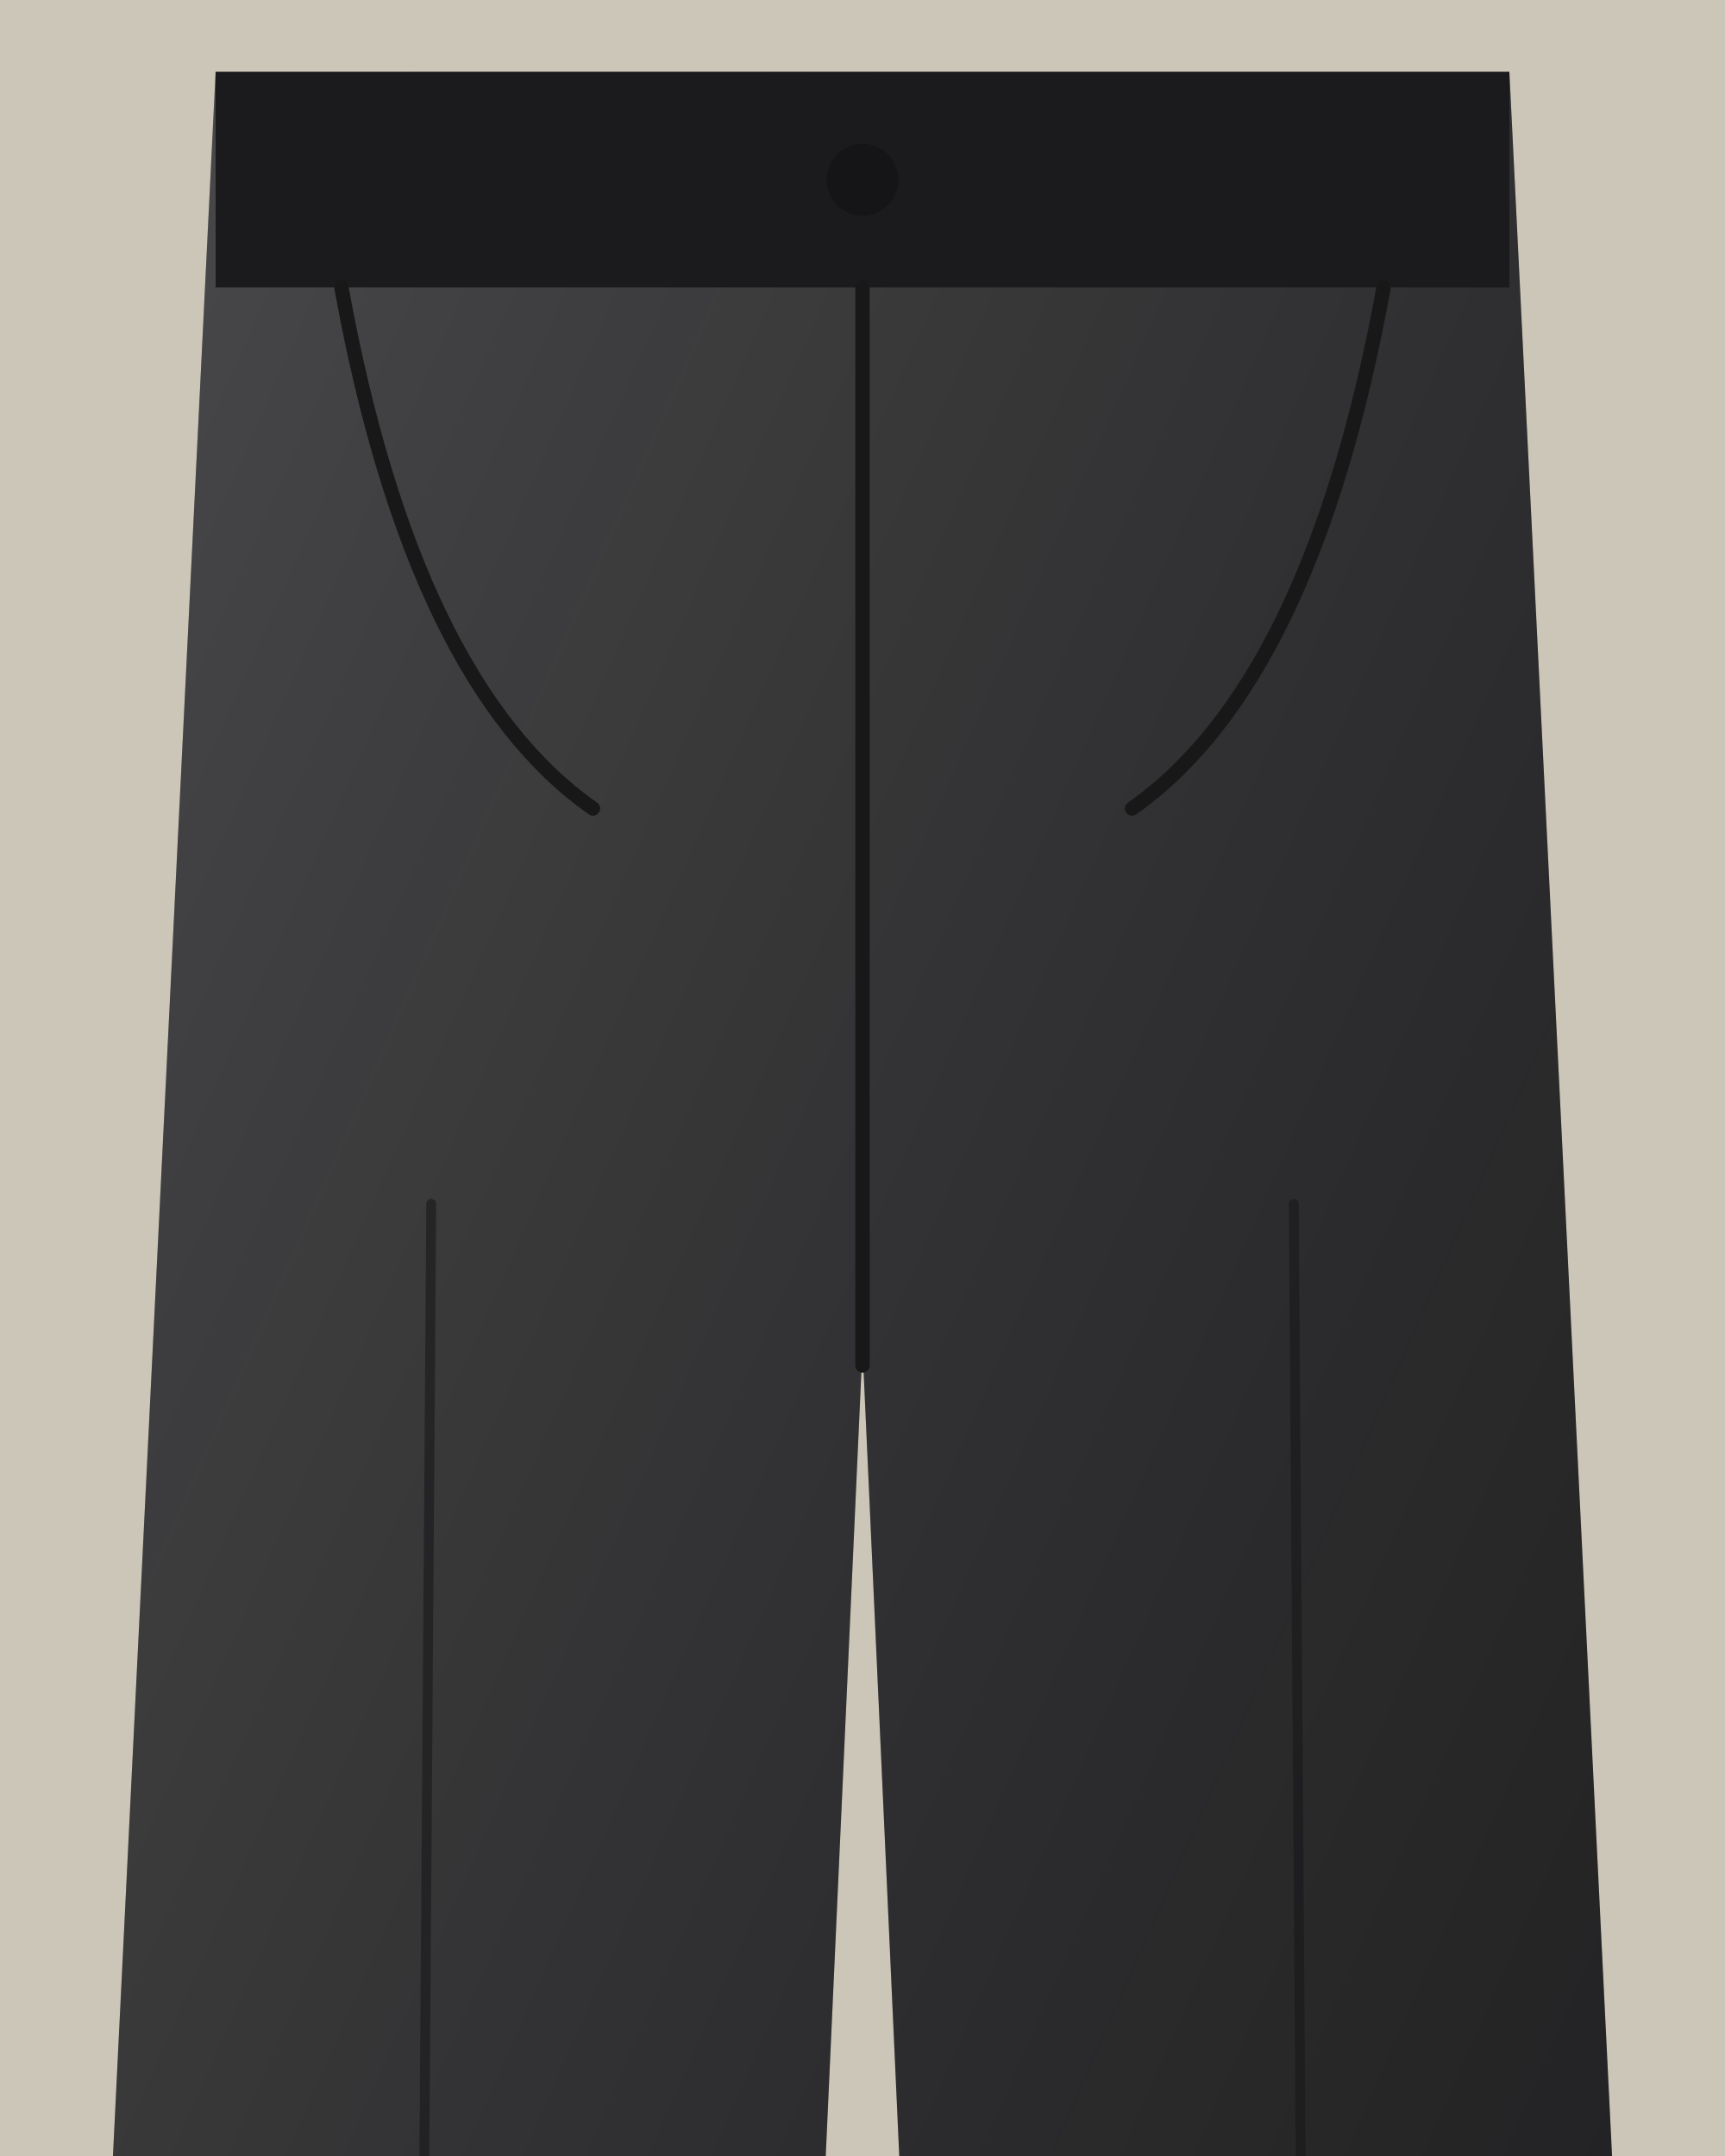
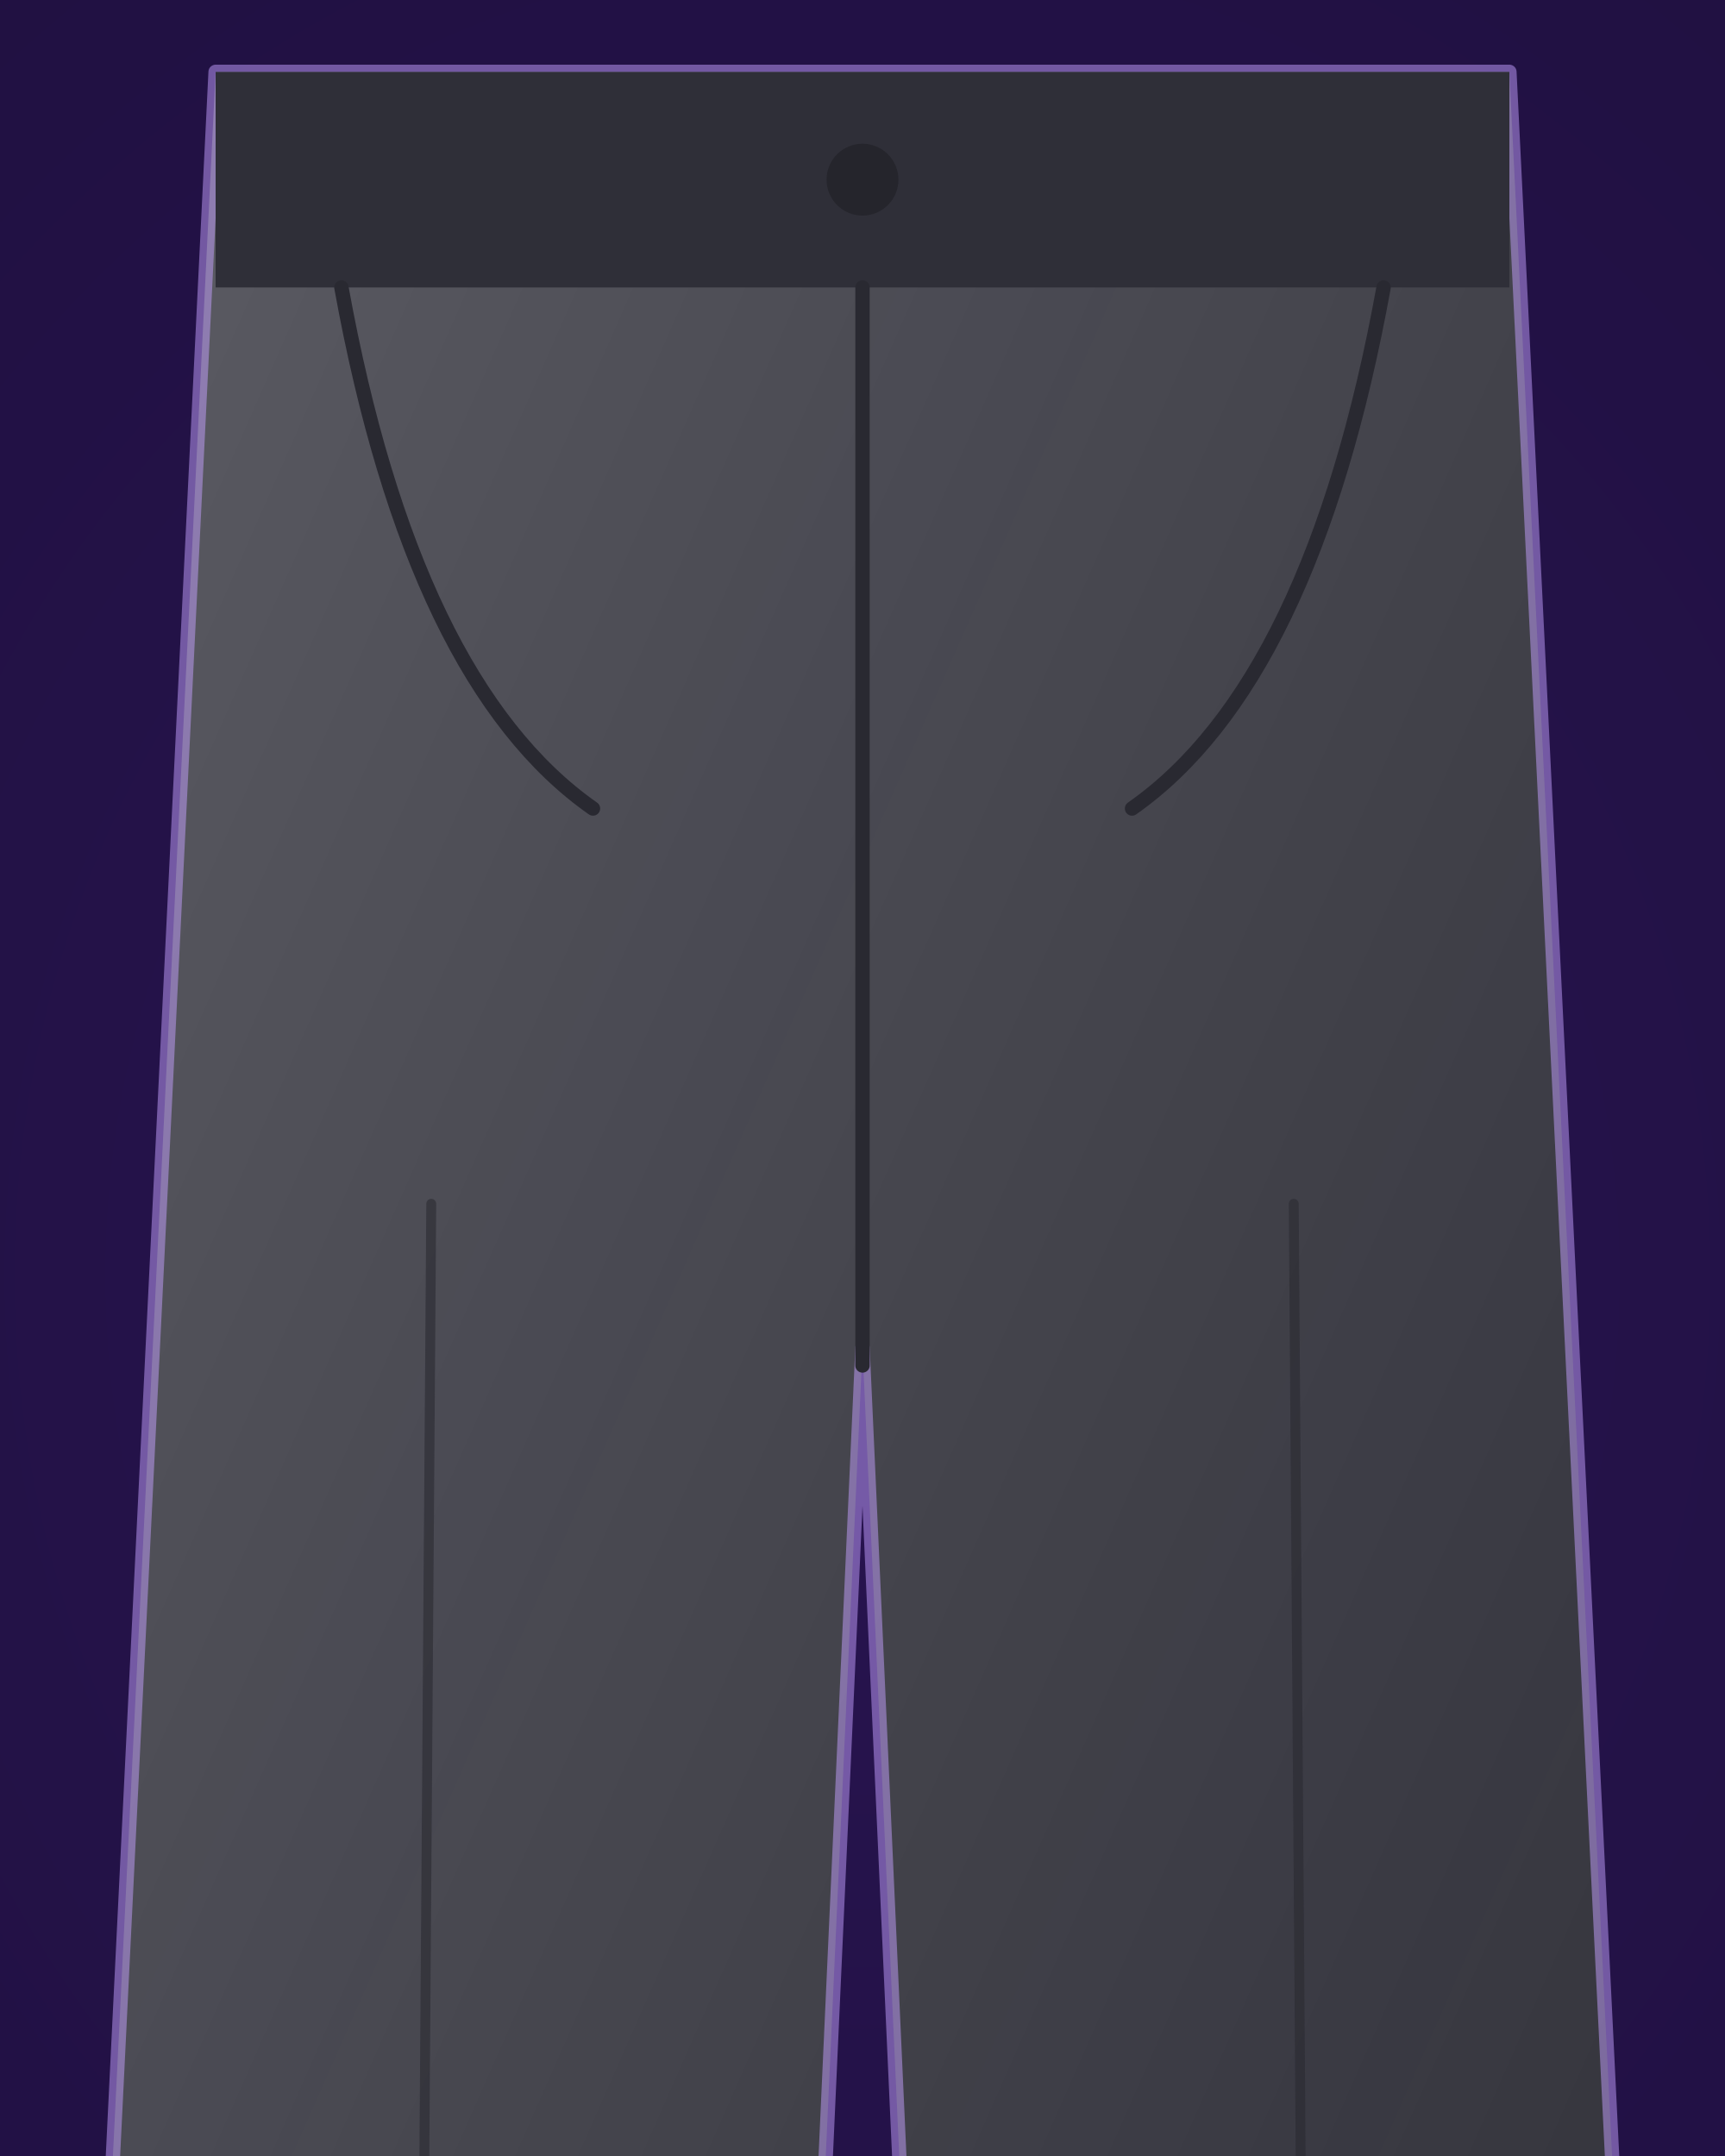
<svg xmlns="http://www.w3.org/2000/svg" viewBox="104 36 192 240" preserveAspectRatio="xMidYMid slice">
  <defs>
    <linearGradient id="g" x1="0" y1="0" x2="1" y2="1">
      <stop offset="0" stop-color="#fff" stop-opacity=".2" />
-       <stop offset="1" stop-color="#000" stop-opacity=".11" />
+       <stop offset="1" stop-color="#000" stop-opacity=".14" />
    </linearGradient>
+     <radialGradient id="bgr" cx=".5" cy=".42" r=".8">
+       <stop offset="0" stop-color="#281450" />
+       <stop offset="1" stop-color="#0A0618" />
+     </radialGradient>
  </defs>
-   <rect x="-200" y="-200" width="800" height="900" fill="#CCC6B8" />
+   <rect x="-200" y="-200" width="800" height="900" fill="url(#bgr)" />
  <g transform="translate(0 0)">
-     <path d="M128 44 L272 44 L292 450 L212 450 L200 186 L188 450 L108 450 Z" fill="#1F1F21" />
+     <path d="M128 44 L272 44 L292 450 L212 450 L200 186 L188 450 L108 450 Z" fill="#35353F" />
    <path d="M128 44 L272 44 L292 450 L212 450 L200 186 L188 450 L108 450 Z" fill="url(#g)" />
-     <path d="M128 44 L272 44 L272 68 L128 68 Z" fill="#1b1b1d" />
-     <path d="M200 68 L200 188" fill="none" stroke="#181819" stroke-width="1.6" stroke-linecap="round" stroke-linejoin="round" />
-     <circle cx="200" cy="56" r="4" fill="#151517" />
-     <path d="M142 68 Q150 112 170 126" fill="none" stroke="#181819" stroke-width="1.6" stroke-linecap="round" stroke-linejoin="round" />
-     <path d="M258 68 Q250 112 230 126" fill="none" stroke="#181819" stroke-width="1.6" stroke-linecap="round" stroke-linejoin="round" />
-     <path d="M152 170 L150 446" fill="none" stroke="#181819" stroke-width="1.1" stroke-linecap="round" stroke-linejoin="round" opacity=".6" />
-     <path d="M248 170 L250 446" fill="none" stroke="#181819" stroke-width="1.1" stroke-linecap="round" stroke-linejoin="round" opacity=".6" />
+     <path d="M128 44 L272 44 L292 450 L212 450 L200 186 L188 450 L108 450 Z" fill="none" stroke="#C4A1FF" stroke-opacity=".5" stroke-width="1.6" stroke-linejoin="round" />
+     <path d="M128 44 L272 44 L272 68 L128 68 Z" fill="#2f2f38" />
+     <path d="M200 68 L200 188" fill="none" stroke="#292931" stroke-width="1.6" stroke-linecap="round" stroke-linejoin="round" />
+     <circle cx="200" cy="56" r="4" fill="#25252c" />
+     <path d="M142 68 Q150 112 170 126" fill="none" stroke="#292931" stroke-width="1.6" stroke-linecap="round" stroke-linejoin="round" />
+     <path d="M258 68 Q250 112 230 126" fill="none" stroke="#292931" stroke-width="1.6" stroke-linecap="round" stroke-linejoin="round" />
+     <path d="M152 170 L150 446" fill="none" stroke="#292931" stroke-width="1.1" stroke-linecap="round" stroke-linejoin="round" opacity=".6" />
+     <path d="M248 170 L250 446" fill="none" stroke="#292931" stroke-width="1.1" stroke-linecap="round" stroke-linejoin="round" opacity=".6" />
  </g>
</svg>
